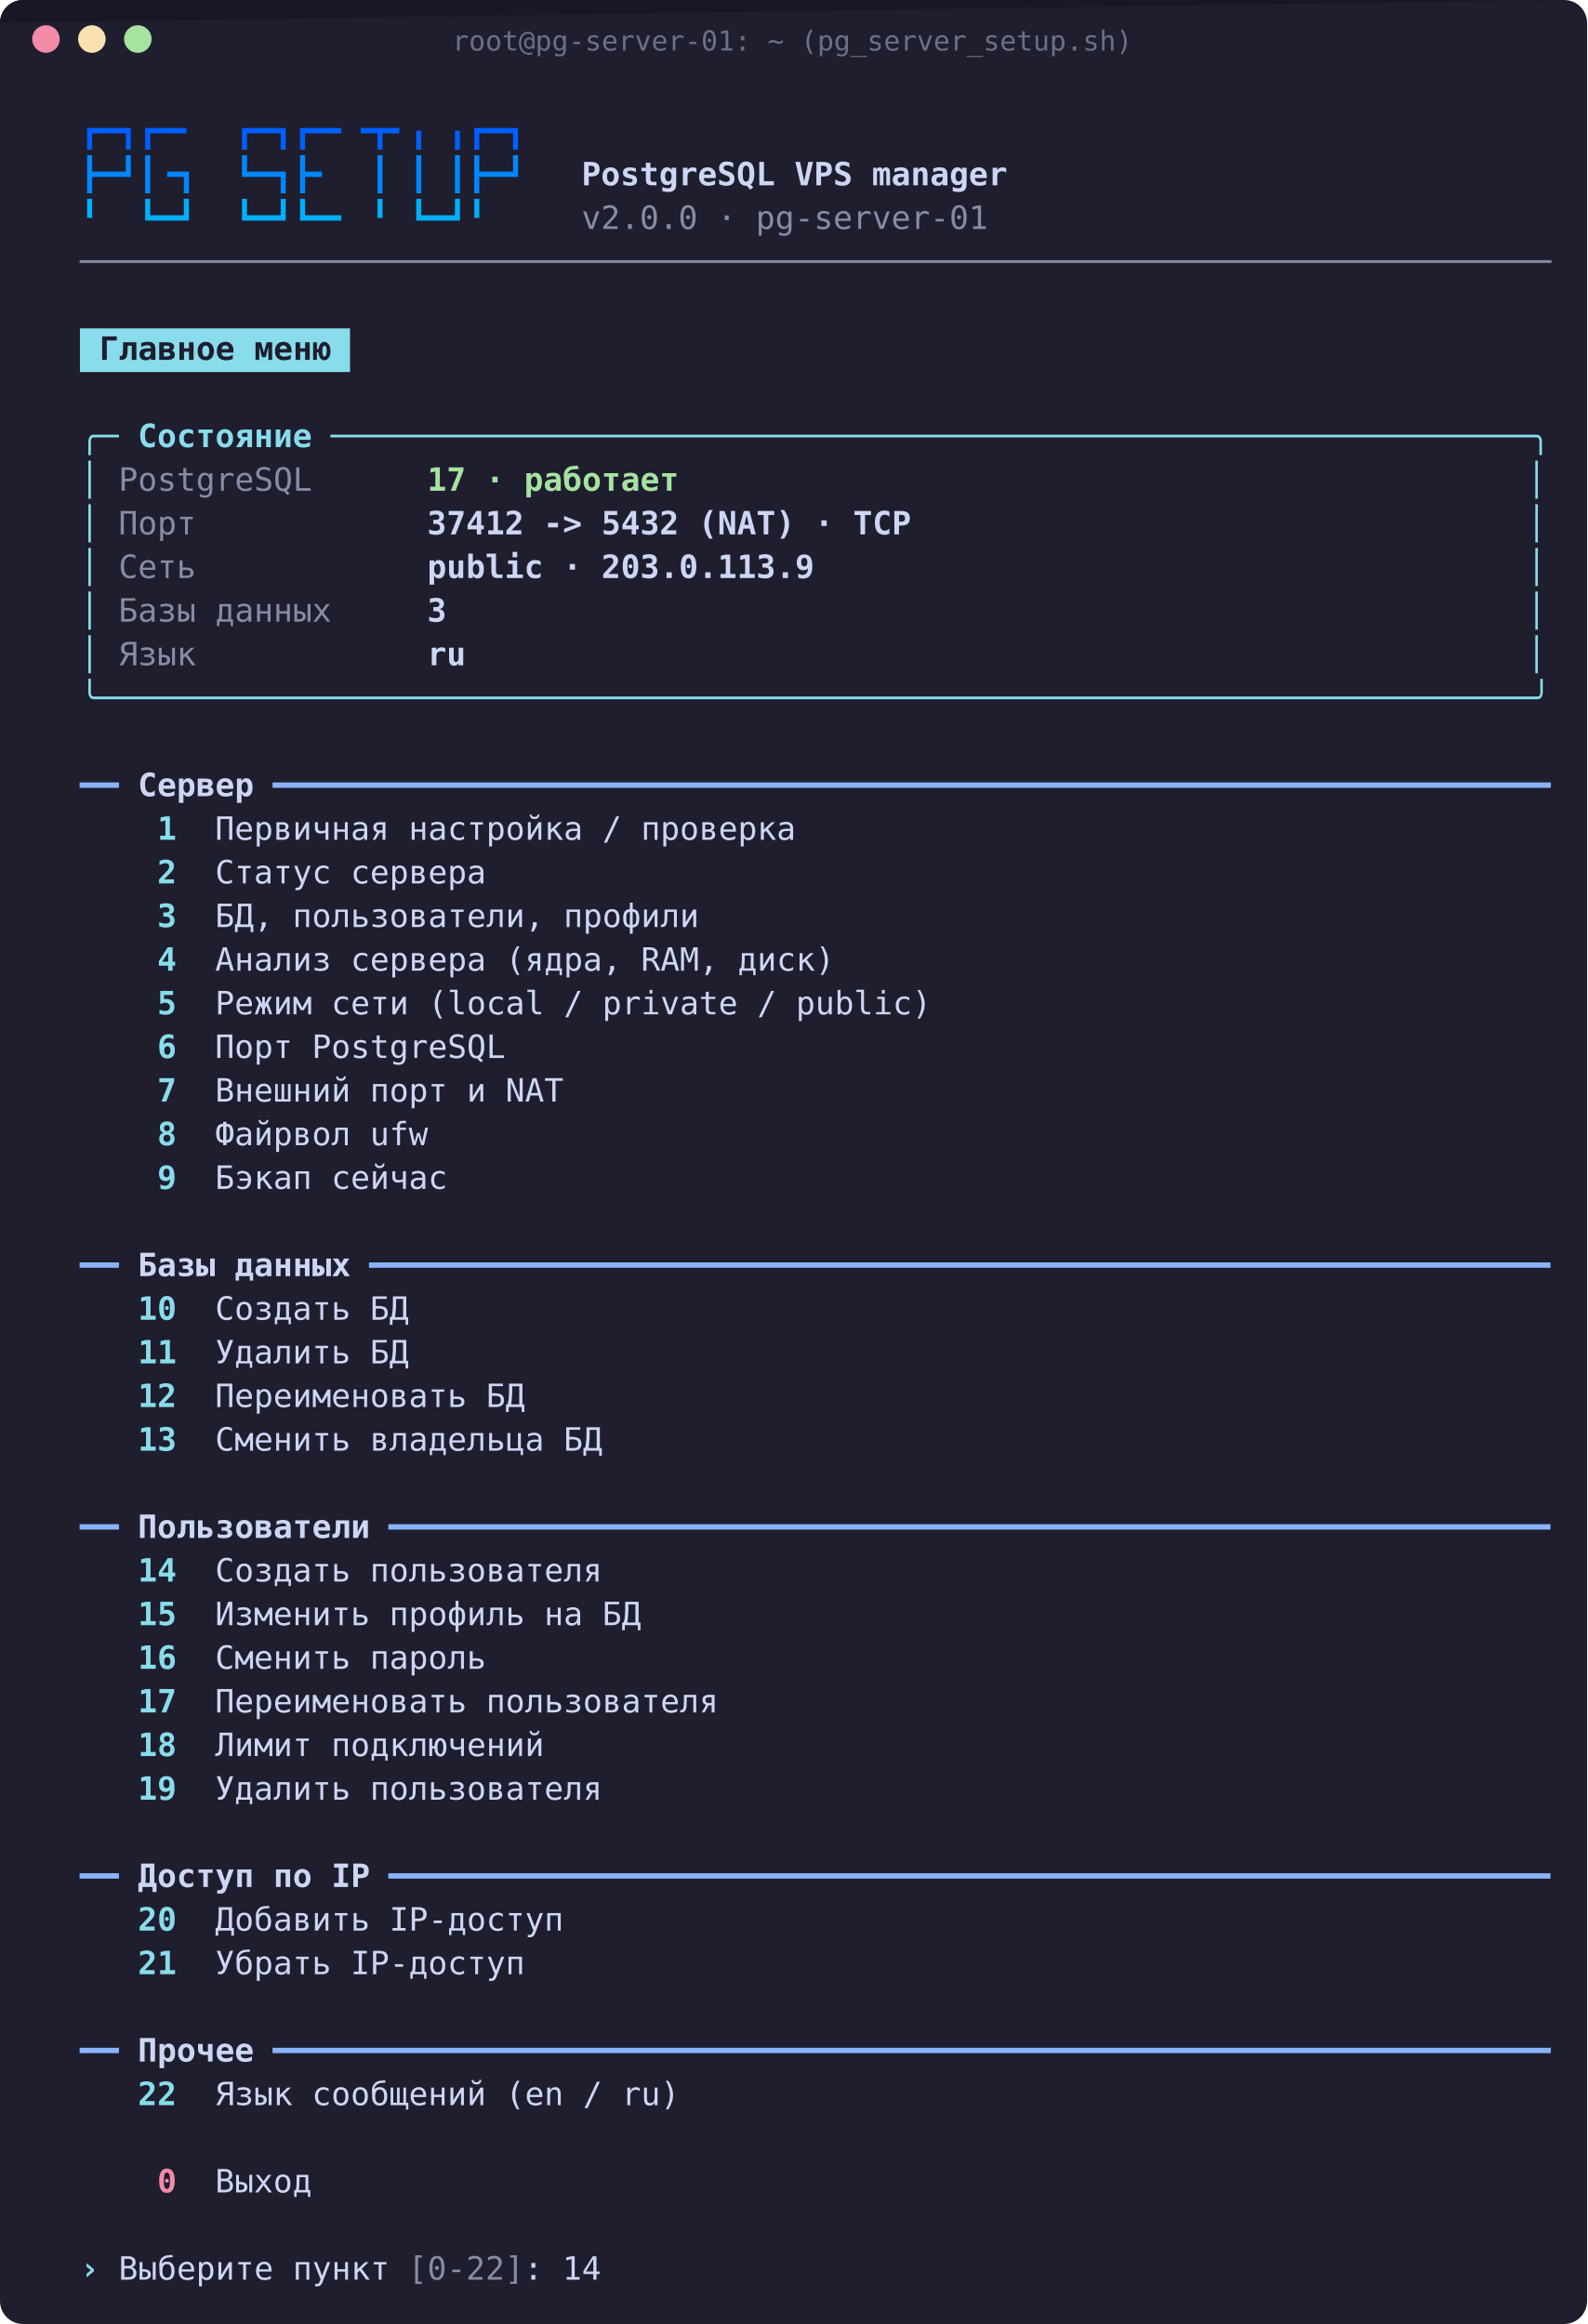
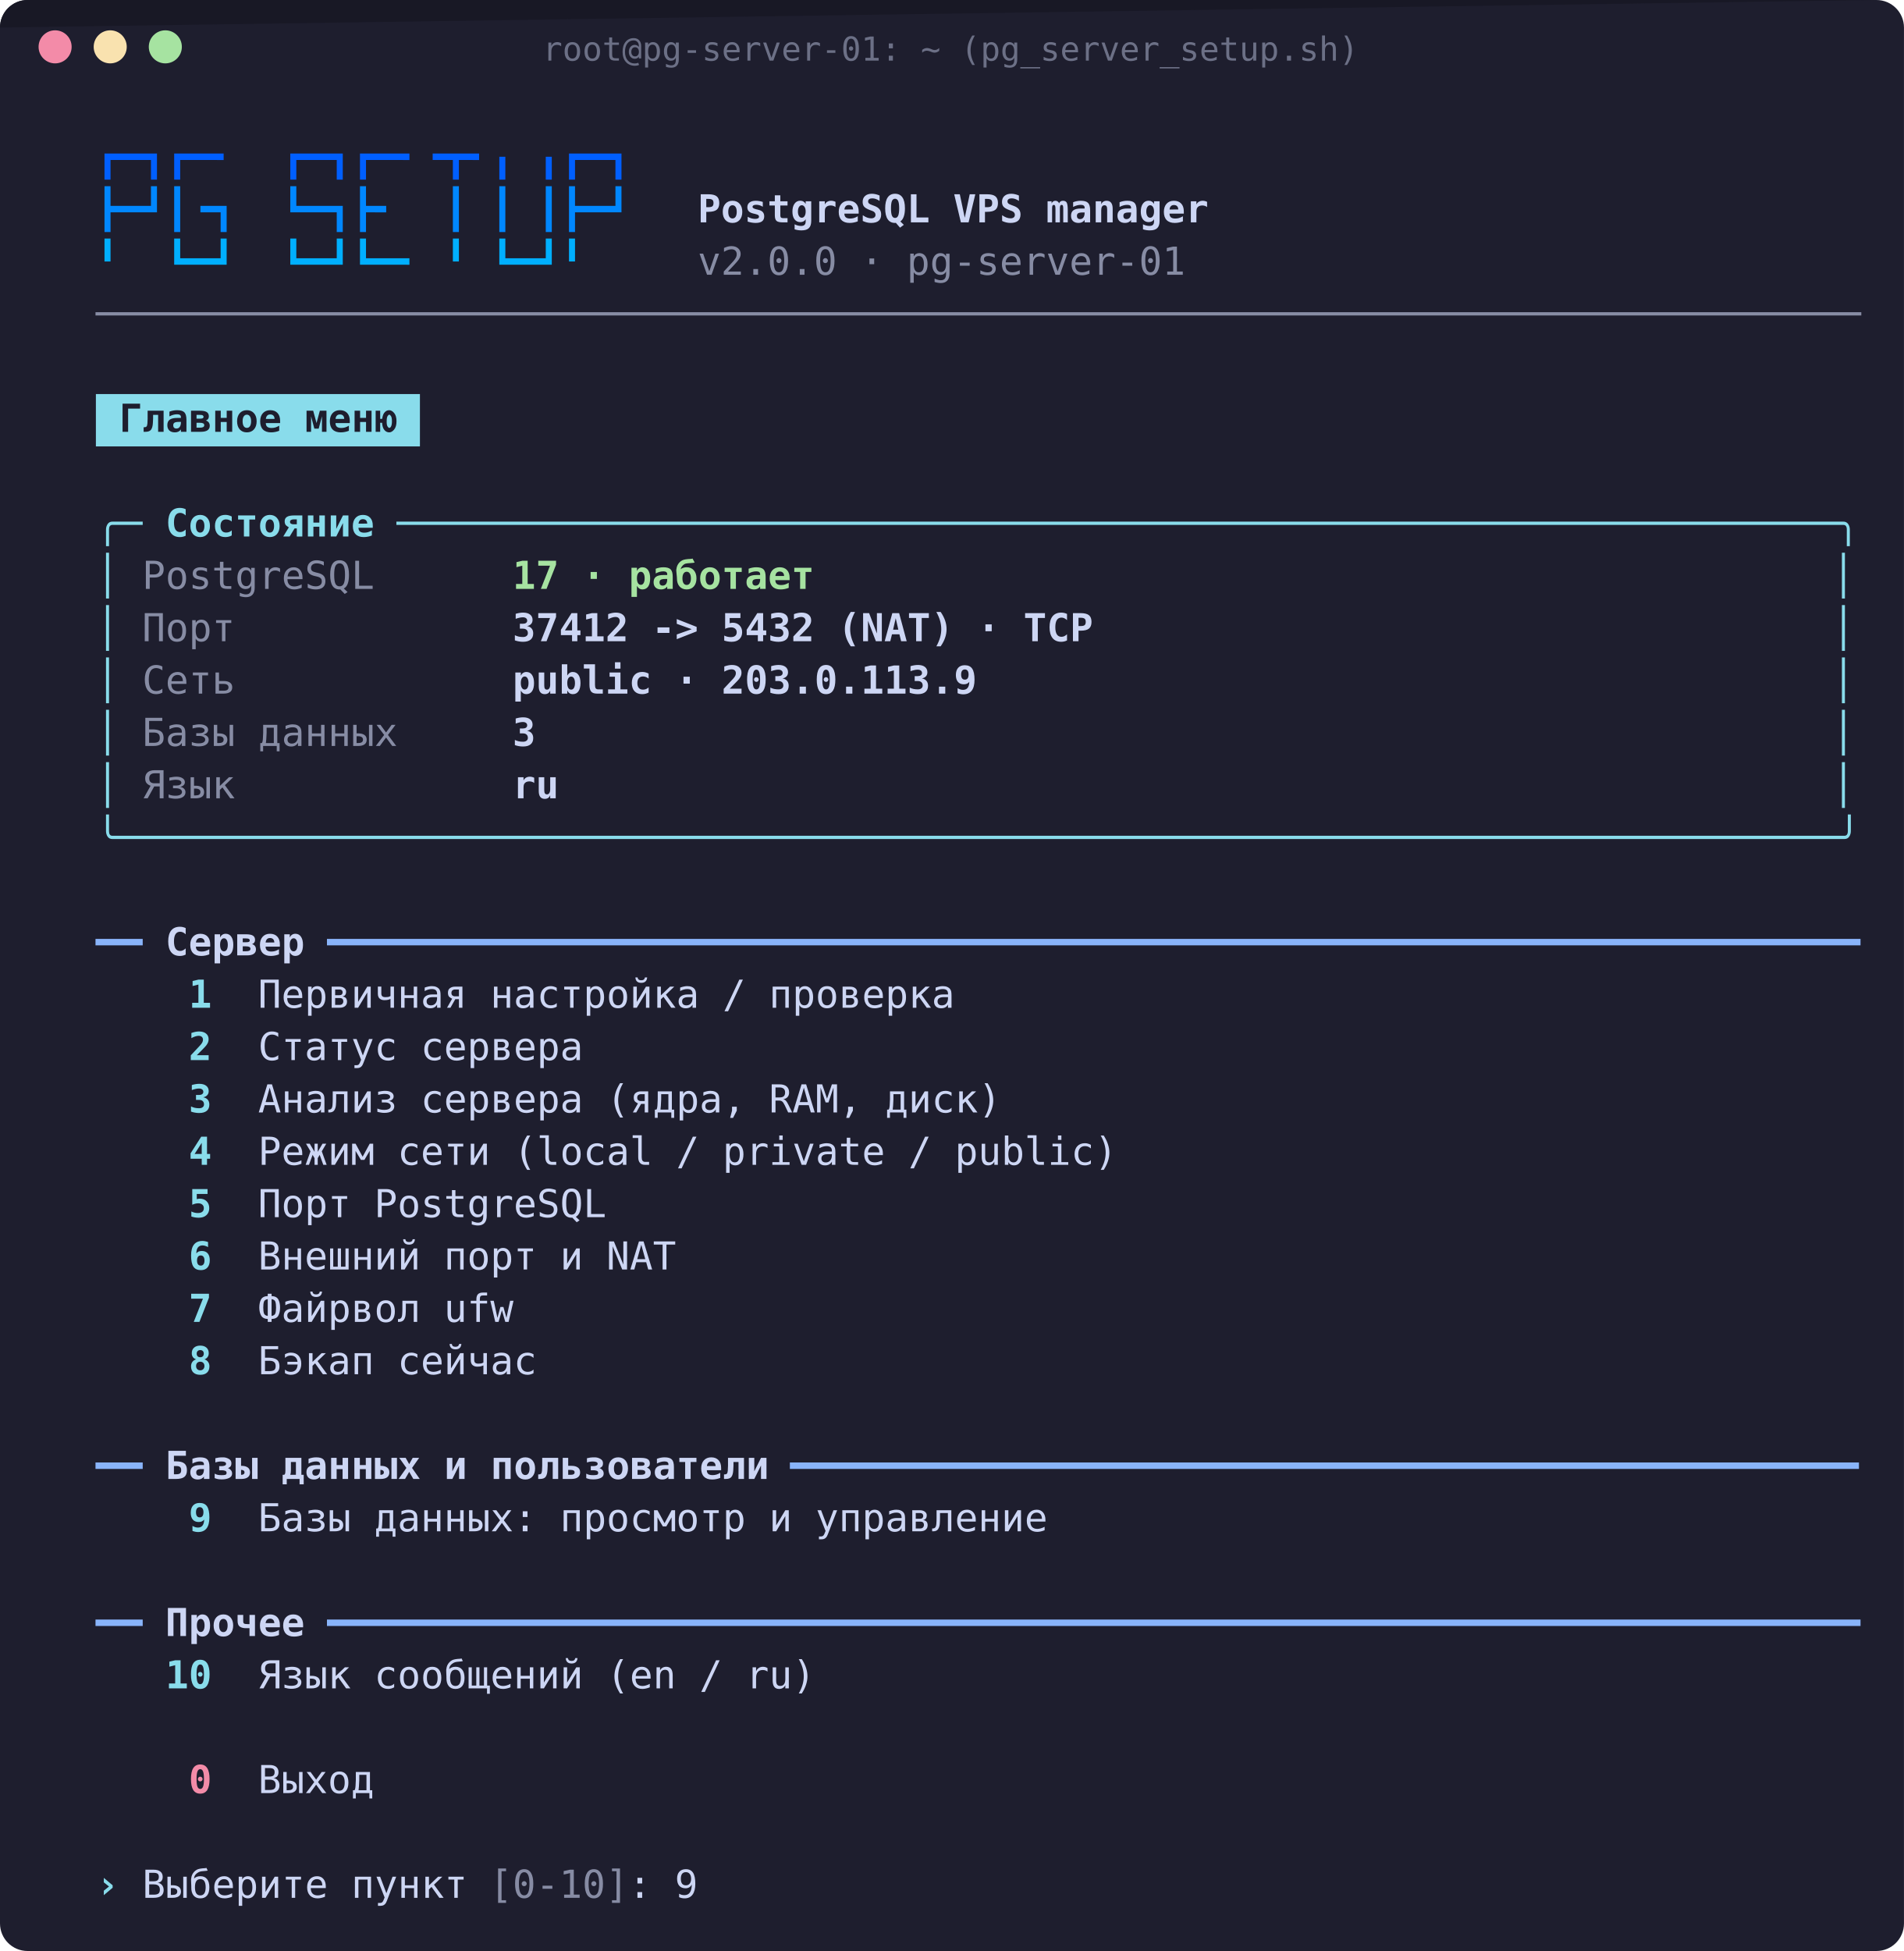
- <svg xmlns="http://www.w3.org/2000/svg" width="691" height="1012" viewBox="0 0 691 1012" role="img" aria-label="root@pg-server-01: ~ (pg_server_setup.sh)">
+ <svg xmlns="http://www.w3.org/2000/svg" width="691" height="708" viewBox="0 0 691 708" role="img" aria-label="root@pg-server-01: ~ (pg_server_setup.sh)">
  <rect width="100%" height="100%" rx="10" fill="#1e1e2e" />
  <path d="M0 10a10 10 0 0 1 10-10h671p10 10v24H0z" fill="#181825" />
  <circle cx="20" cy="17" r="6" fill="#f38ba8" />
  <circle cx="40" cy="17" r="6" fill="#f9e2af" />
  <circle cx="60" cy="17" r="6" fill="#a6e3a1" />
  <text x="345" y="22" fill="#6c7086" font-size="12" text-anchor="middle" font-family="'JetBrains Mono','DejaVu Sans Mono',Menlo,Consolas,monospace">root@pg-server-01: ~ (pg_server_setup.sh)</text>
  <g font-family="'JetBrains Mono','DejaVu Sans Mono',Menlo,Consolas,monospace" font-size="14">
    <text x="34.8" y="61.7" fill="#005fff" font-weight="bold" textLength="193.2" lengthAdjust="spacingAndGlyphs" xml:space="preserve">┏━┓┏━╸  ┏━┓┏━╸╺┳╸╻ ╻┏━┓</text>
    <text x="34.8" y="80.7" fill="#0087ff" font-weight="bold" textLength="193.2" lengthAdjust="spacingAndGlyphs" xml:space="preserve">┣━┛┃╺┓  ┗━┓┣╸  ┃ ┃ ┃┣━┛</text>
    <text x="253.2" y="80.7" fill="#cdd6f4" font-weight="bold" textLength="184.8" lengthAdjust="spacingAndGlyphs" xml:space="preserve">PostgreSQL VPS manager</text>
    <text x="34.8" y="99.7" fill="#00afff" font-weight="bold" textLength="193.2" lengthAdjust="spacingAndGlyphs" xml:space="preserve">╹  ┗━┛  ┗━┛┗━╸ ╹ ┗━┛╹  </text>
    <text x="253.2" y="99.7" fill="#cdd6f4" opacity="0.6" textLength="176.4" lengthAdjust="spacingAndGlyphs" xml:space="preserve">v2.0.0 · pg-server-01</text>
    <text x="34.8" y="118.7" fill="#cdd6f4" opacity="0.6" textLength="638.4" lengthAdjust="spacingAndGlyphs" xml:space="preserve">────────────────────────────────────────────────────────────────────────────</text>
    <rect x="34.8" y="143.0" width="117.6" height="19.0" fill="#89dceb" />
    <text x="34.8" y="156.7" fill="#1e1e2e" font-weight="bold" textLength="117.6" lengthAdjust="spacingAndGlyphs" xml:space="preserve"> Главное меню </text>
    <text x="34.8" y="194.7" fill="#89dceb" font-weight="bold" textLength="16.8" lengthAdjust="spacingAndGlyphs" xml:space="preserve">╭─</text>
    <text x="60.0" y="194.7" fill="#89dceb" font-weight="bold" textLength="75.6" lengthAdjust="spacingAndGlyphs" xml:space="preserve">Состояние</text>
    <text x="144.0" y="194.7" fill="#89dceb" font-weight="bold" textLength="529.2" lengthAdjust="spacingAndGlyphs" xml:space="preserve">──────────────────────────────────────────────────────────────╮</text>
    <text x="34.8" y="213.7" fill="#89dceb" font-weight="bold" textLength="8.4" lengthAdjust="spacingAndGlyphs" xml:space="preserve">│</text>
    <text x="51.6" y="213.7" fill="#cdd6f4" opacity="0.6" textLength="84.0" lengthAdjust="spacingAndGlyphs" xml:space="preserve">PostgreSQL</text>
    <text x="186.0" y="213.7" fill="#a6e3a1" font-weight="bold" textLength="109.2" lengthAdjust="spacingAndGlyphs" xml:space="preserve">17 · работает</text>
    <text x="664.8" y="213.7" fill="#89dceb" font-weight="bold" textLength="8.4" lengthAdjust="spacingAndGlyphs" xml:space="preserve">│</text>
    <text x="34.8" y="232.7" fill="#89dceb" font-weight="bold" textLength="8.4" lengthAdjust="spacingAndGlyphs" xml:space="preserve">│</text>
    <text x="51.6" y="232.7" fill="#cdd6f4" opacity="0.6" textLength="33.6" lengthAdjust="spacingAndGlyphs" xml:space="preserve">Порт</text>
    <text x="186.0" y="232.7" fill="#cdd6f4" font-weight="bold" textLength="210.0" lengthAdjust="spacingAndGlyphs" xml:space="preserve">37412 -&gt; 5432 (NAT) · TCP</text>
    <text x="664.8" y="232.7" fill="#89dceb" font-weight="bold" textLength="8.4" lengthAdjust="spacingAndGlyphs" xml:space="preserve">│</text>
    <text x="34.8" y="251.7" fill="#89dceb" font-weight="bold" textLength="8.4" lengthAdjust="spacingAndGlyphs" xml:space="preserve">│</text>
    <text x="51.6" y="251.7" fill="#cdd6f4" opacity="0.6" textLength="33.6" lengthAdjust="spacingAndGlyphs" xml:space="preserve">Сеть</text>
    <text x="186.0" y="251.7" fill="#cdd6f4" font-weight="bold" textLength="168.0" lengthAdjust="spacingAndGlyphs" xml:space="preserve">public · 203.0.113.9</text>
    <text x="664.8" y="251.7" fill="#89dceb" font-weight="bold" textLength="8.4" lengthAdjust="spacingAndGlyphs" xml:space="preserve">│</text>
    <text x="34.8" y="270.7" fill="#89dceb" font-weight="bold" textLength="8.4" lengthAdjust="spacingAndGlyphs" xml:space="preserve">│</text>
    <text x="51.6" y="270.7" fill="#cdd6f4" opacity="0.6" textLength="92.4" lengthAdjust="spacingAndGlyphs" xml:space="preserve">Базы данных</text>
    <text x="186.0" y="270.7" fill="#cdd6f4" font-weight="bold" textLength="8.4" lengthAdjust="spacingAndGlyphs" xml:space="preserve">3</text>
    <text x="664.8" y="270.7" fill="#89dceb" font-weight="bold" textLength="8.4" lengthAdjust="spacingAndGlyphs" xml:space="preserve">│</text>
    <text x="34.8" y="289.7" fill="#89dceb" font-weight="bold" textLength="8.4" lengthAdjust="spacingAndGlyphs" xml:space="preserve">│</text>
    <text x="51.6" y="289.7" fill="#cdd6f4" opacity="0.6" textLength="33.6" lengthAdjust="spacingAndGlyphs" xml:space="preserve">Язык</text>
    <text x="186.0" y="289.7" fill="#cdd6f4" font-weight="bold" textLength="16.8" lengthAdjust="spacingAndGlyphs" xml:space="preserve">ru</text>
    <text x="664.8" y="289.7" fill="#89dceb" font-weight="bold" textLength="8.4" lengthAdjust="spacingAndGlyphs" xml:space="preserve">│</text>
    <text x="34.8" y="308.7" fill="#89dceb" font-weight="bold" textLength="638.4" lengthAdjust="spacingAndGlyphs" xml:space="preserve">╰──────────────────────────────────────────────────────────────────────────╯</text>
    <text x="34.8" y="346.7" fill="#89b4fa" font-weight="bold" textLength="16.8" lengthAdjust="spacingAndGlyphs" xml:space="preserve">━━</text>
    <text x="60.0" y="346.7" fill="#cdd6f4" font-weight="bold" textLength="50.4" lengthAdjust="spacingAndGlyphs" xml:space="preserve">Сервер</text>
    <text x="118.8" y="346.7" fill="#89b4fa" font-weight="bold" textLength="554.4" lengthAdjust="spacingAndGlyphs" xml:space="preserve">━━━━━━━━━━━━━━━━━━━━━━━━━━━━━━━━━━━━━━━━━━━━━━━━━━━━━━━━━━━━━━━━━━</text>
    <text x="51.6" y="365.7" fill="#89dceb" font-weight="bold" textLength="25.2" lengthAdjust="spacingAndGlyphs" xml:space="preserve">  1</text>
    <text x="76.8" y="365.7" fill="#cdd6f4" textLength="268.8" lengthAdjust="spacingAndGlyphs" xml:space="preserve">  Первичная настройка / проверка</text>
    <text x="51.6" y="384.7" fill="#89dceb" font-weight="bold" textLength="25.2" lengthAdjust="spacingAndGlyphs" xml:space="preserve">  2</text>
    <text x="76.8" y="384.7" fill="#cdd6f4" textLength="134.4" lengthAdjust="spacingAndGlyphs" xml:space="preserve">  Статус сервера</text>
    <text x="51.6" y="403.7" fill="#89dceb" font-weight="bold" textLength="25.2" lengthAdjust="spacingAndGlyphs" xml:space="preserve">  3</text>
-     <text x="76.8" y="403.7" fill="#cdd6f4" textLength="226.8" lengthAdjust="spacingAndGlyphs" xml:space="preserve">  БД, пользователи, профили</text>
+     <text x="76.8" y="403.7" fill="#cdd6f4" textLength="285.6" lengthAdjust="spacingAndGlyphs" xml:space="preserve">  Анализ сервера (ядра, RAM, диск)</text>
    <text x="51.6" y="422.7" fill="#89dceb" font-weight="bold" textLength="25.2" lengthAdjust="spacingAndGlyphs" xml:space="preserve">  4</text>
-     <text x="76.8" y="422.7" fill="#cdd6f4" textLength="285.6" lengthAdjust="spacingAndGlyphs" xml:space="preserve">  Анализ сервера (ядра, RAM, диск)</text>
+     <text x="76.8" y="422.7" fill="#cdd6f4" textLength="327.6" lengthAdjust="spacingAndGlyphs" xml:space="preserve">  Режим сети (local / private / public)</text>
    <text x="51.6" y="441.7" fill="#89dceb" font-weight="bold" textLength="25.2" lengthAdjust="spacingAndGlyphs" xml:space="preserve">  5</text>
-     <text x="76.8" y="441.7" fill="#cdd6f4" textLength="327.6" lengthAdjust="spacingAndGlyphs" xml:space="preserve">  Режим сети (local / private / public)</text>
+     <text x="76.8" y="441.7" fill="#cdd6f4" textLength="142.8" lengthAdjust="spacingAndGlyphs" xml:space="preserve">  Порт PostgreSQL</text>
    <text x="51.6" y="460.7" fill="#89dceb" font-weight="bold" textLength="25.2" lengthAdjust="spacingAndGlyphs" xml:space="preserve">  6</text>
-     <text x="76.8" y="460.7" fill="#cdd6f4" textLength="142.8" lengthAdjust="spacingAndGlyphs" xml:space="preserve">  Порт PostgreSQL</text>
+     <text x="76.8" y="460.7" fill="#cdd6f4" textLength="168.0" lengthAdjust="spacingAndGlyphs" xml:space="preserve">  Внешний порт и NAT</text>
    <text x="51.6" y="479.7" fill="#89dceb" font-weight="bold" textLength="25.2" lengthAdjust="spacingAndGlyphs" xml:space="preserve">  7</text>
-     <text x="76.8" y="479.7" fill="#cdd6f4" textLength="168.0" lengthAdjust="spacingAndGlyphs" xml:space="preserve">  Внешний порт и NAT</text>
+     <text x="76.8" y="479.7" fill="#cdd6f4" textLength="109.2" lengthAdjust="spacingAndGlyphs" xml:space="preserve">  Файрвол ufw</text>
    <text x="51.6" y="498.7" fill="#89dceb" font-weight="bold" textLength="25.2" lengthAdjust="spacingAndGlyphs" xml:space="preserve">  8</text>
-     <text x="76.8" y="498.7" fill="#cdd6f4" textLength="109.2" lengthAdjust="spacingAndGlyphs" xml:space="preserve">  Файрвол ufw</text>
-     <text x="51.6" y="517.7" fill="#89dceb" font-weight="bold" textLength="25.2" lengthAdjust="spacingAndGlyphs" xml:space="preserve">  9</text>
-     <text x="76.8" y="517.7" fill="#cdd6f4" textLength="117.6" lengthAdjust="spacingAndGlyphs" xml:space="preserve">  Бэкап сейчас</text>
-     <text x="34.8" y="555.7" fill="#89b4fa" font-weight="bold" textLength="16.8" lengthAdjust="spacingAndGlyphs" xml:space="preserve">━━</text>
-     <text x="60.0" y="555.7" fill="#cdd6f4" font-weight="bold" textLength="92.4" lengthAdjust="spacingAndGlyphs" xml:space="preserve">Базы данных</text>
-     <text x="160.8" y="555.7" fill="#89b4fa" font-weight="bold" textLength="512.4" lengthAdjust="spacingAndGlyphs" xml:space="preserve">━━━━━━━━━━━━━━━━━━━━━━━━━━━━━━━━━━━━━━━━━━━━━━━━━━━━━━━━━━━━━</text>
-     <text x="51.6" y="574.7" fill="#89dceb" font-weight="bold" textLength="25.2" lengthAdjust="spacingAndGlyphs" xml:space="preserve"> 10</text>
-     <text x="76.8" y="574.7" fill="#cdd6f4" textLength="100.8" lengthAdjust="spacingAndGlyphs" xml:space="preserve">  Создать БД</text>
-     <text x="51.6" y="593.7" fill="#89dceb" font-weight="bold" textLength="25.2" lengthAdjust="spacingAndGlyphs" xml:space="preserve"> 11</text>
-     <text x="76.8" y="593.7" fill="#cdd6f4" textLength="100.8" lengthAdjust="spacingAndGlyphs" xml:space="preserve">  Удалить БД</text>
-     <text x="51.6" y="612.7" fill="#89dceb" font-weight="bold" textLength="25.2" lengthAdjust="spacingAndGlyphs" xml:space="preserve"> 12</text>
-     <text x="76.8" y="612.7" fill="#cdd6f4" textLength="151.2" lengthAdjust="spacingAndGlyphs" xml:space="preserve">  Переименовать БД</text>
-     <text x="51.6" y="631.7" fill="#89dceb" font-weight="bold" textLength="25.2" lengthAdjust="spacingAndGlyphs" xml:space="preserve"> 13</text>
-     <text x="76.8" y="631.7" fill="#cdd6f4" textLength="184.8" lengthAdjust="spacingAndGlyphs" xml:space="preserve">  Сменить владельца БД</text>
-     <text x="34.8" y="669.7" fill="#89b4fa" font-weight="bold" textLength="16.8" lengthAdjust="spacingAndGlyphs" xml:space="preserve">━━</text>
-     <text x="60.0" y="669.7" fill="#cdd6f4" font-weight="bold" textLength="100.8" lengthAdjust="spacingAndGlyphs" xml:space="preserve">Пользователи</text>
-     <text x="169.2" y="669.7" fill="#89b4fa" font-weight="bold" textLength="504.0" lengthAdjust="spacingAndGlyphs" xml:space="preserve">━━━━━━━━━━━━━━━━━━━━━━━━━━━━━━━━━━━━━━━━━━━━━━━━━━━━━━━━━━━━</text>
-     <text x="51.6" y="688.7" fill="#89dceb" font-weight="bold" textLength="25.2" lengthAdjust="spacingAndGlyphs" xml:space="preserve"> 14</text>
-     <text x="76.8" y="688.7" fill="#cdd6f4" textLength="184.8" lengthAdjust="spacingAndGlyphs" xml:space="preserve">  Создать пользователя</text>
-     <text x="51.6" y="707.7" fill="#89dceb" font-weight="bold" textLength="25.2" lengthAdjust="spacingAndGlyphs" xml:space="preserve"> 15</text>
-     <text x="76.8" y="707.7" fill="#cdd6f4" textLength="201.6" lengthAdjust="spacingAndGlyphs" xml:space="preserve">  Изменить профиль на БД</text>
-     <text x="51.6" y="726.7" fill="#89dceb" font-weight="bold" textLength="25.2" lengthAdjust="spacingAndGlyphs" xml:space="preserve"> 16</text>
-     <text x="76.8" y="726.7" fill="#cdd6f4" textLength="134.4" lengthAdjust="spacingAndGlyphs" xml:space="preserve">  Сменить пароль</text>
-     <text x="51.6" y="745.7" fill="#89dceb" font-weight="bold" textLength="25.2" lengthAdjust="spacingAndGlyphs" xml:space="preserve"> 17</text>
-     <text x="76.8" y="745.7" fill="#cdd6f4" textLength="235.2" lengthAdjust="spacingAndGlyphs" xml:space="preserve">  Переименовать пользователя</text>
-     <text x="51.6" y="764.7" fill="#89dceb" font-weight="bold" textLength="25.2" lengthAdjust="spacingAndGlyphs" xml:space="preserve"> 18</text>
-     <text x="76.8" y="764.7" fill="#cdd6f4" textLength="159.6" lengthAdjust="spacingAndGlyphs" xml:space="preserve">  Лимит подключений</text>
-     <text x="51.6" y="783.7" fill="#89dceb" font-weight="bold" textLength="25.2" lengthAdjust="spacingAndGlyphs" xml:space="preserve"> 19</text>
-     <text x="76.8" y="783.7" fill="#cdd6f4" textLength="184.8" lengthAdjust="spacingAndGlyphs" xml:space="preserve">  Удалить пользователя</text>
-     <text x="34.8" y="821.7" fill="#89b4fa" font-weight="bold" textLength="16.8" lengthAdjust="spacingAndGlyphs" xml:space="preserve">━━</text>
-     <text x="60.0" y="821.7" fill="#cdd6f4" font-weight="bold" textLength="100.8" lengthAdjust="spacingAndGlyphs" xml:space="preserve">Доступ по IP</text>
-     <text x="169.2" y="821.7" fill="#89b4fa" font-weight="bold" textLength="504.0" lengthAdjust="spacingAndGlyphs" xml:space="preserve">━━━━━━━━━━━━━━━━━━━━━━━━━━━━━━━━━━━━━━━━━━━━━━━━━━━━━━━━━━━━</text>
-     <text x="51.6" y="840.7" fill="#89dceb" font-weight="bold" textLength="25.2" lengthAdjust="spacingAndGlyphs" xml:space="preserve"> 20</text>
-     <text x="76.8" y="840.7" fill="#cdd6f4" textLength="168.0" lengthAdjust="spacingAndGlyphs" xml:space="preserve">  Добавить IP-доступ</text>
-     <text x="51.6" y="859.7" fill="#89dceb" font-weight="bold" textLength="25.2" lengthAdjust="spacingAndGlyphs" xml:space="preserve"> 21</text>
-     <text x="76.8" y="859.7" fill="#cdd6f4" textLength="151.2" lengthAdjust="spacingAndGlyphs" xml:space="preserve">  Убрать IP-доступ</text>
-     <text x="34.8" y="897.7" fill="#89b4fa" font-weight="bold" textLength="16.8" lengthAdjust="spacingAndGlyphs" xml:space="preserve">━━</text>
-     <text x="60.0" y="897.7" fill="#cdd6f4" font-weight="bold" textLength="50.4" lengthAdjust="spacingAndGlyphs" xml:space="preserve">Прочее</text>
-     <text x="118.8" y="897.7" fill="#89b4fa" font-weight="bold" textLength="554.4" lengthAdjust="spacingAndGlyphs" xml:space="preserve">━━━━━━━━━━━━━━━━━━━━━━━━━━━━━━━━━━━━━━━━━━━━━━━━━━━━━━━━━━━━━━━━━━</text>
-     <text x="51.6" y="916.7" fill="#89dceb" font-weight="bold" textLength="25.2" lengthAdjust="spacingAndGlyphs" xml:space="preserve"> 22</text>
-     <text x="76.8" y="916.7" fill="#cdd6f4" textLength="218.4" lengthAdjust="spacingAndGlyphs" xml:space="preserve">  Язык сообщений (en / ru)</text>
-     <text x="51.6" y="954.7" fill="#f38ba8" font-weight="bold" textLength="25.2" lengthAdjust="spacingAndGlyphs" xml:space="preserve">  0</text>
-     <text x="76.8" y="954.7" fill="#cdd6f4" textLength="58.8" lengthAdjust="spacingAndGlyphs" xml:space="preserve">  Выход</text>
-     <text x="34.8" y="992.7" fill="#89dceb" font-weight="bold" textLength="8.4" lengthAdjust="spacingAndGlyphs" xml:space="preserve">›</text>
-     <text x="43.2" y="992.7" fill="#cdd6f4" textLength="134.4" lengthAdjust="spacingAndGlyphs" xml:space="preserve"> Выберите пункт </text>
-     <text x="177.6" y="992.7" fill="#cdd6f4" opacity="0.6" textLength="50.4" lengthAdjust="spacingAndGlyphs" xml:space="preserve">[0-22]</text>
-     <text x="228.0" y="992.7" fill="#cdd6f4" textLength="33.6" lengthAdjust="spacingAndGlyphs" xml:space="preserve">: 14</text>
+     <text x="76.8" y="498.7" fill="#cdd6f4" textLength="117.6" lengthAdjust="spacingAndGlyphs" xml:space="preserve">  Бэкап сейчас</text>
+     <text x="34.8" y="536.7" fill="#89b4fa" font-weight="bold" textLength="16.8" lengthAdjust="spacingAndGlyphs" xml:space="preserve">━━</text>
+     <text x="60.0" y="536.7" fill="#cdd6f4" font-weight="bold" textLength="218.4" lengthAdjust="spacingAndGlyphs" xml:space="preserve">Базы данных и пользователи</text>
+     <text x="286.8" y="536.7" fill="#89b4fa" font-weight="bold" textLength="386.4" lengthAdjust="spacingAndGlyphs" xml:space="preserve">━━━━━━━━━━━━━━━━━━━━━━━━━━━━━━━━━━━━━━━━━━━━━━</text>
+     <text x="51.6" y="555.7" fill="#89dceb" font-weight="bold" textLength="25.2" lengthAdjust="spacingAndGlyphs" xml:space="preserve">  9</text>
+     <text x="76.8" y="555.7" fill="#cdd6f4" textLength="302.4" lengthAdjust="spacingAndGlyphs" xml:space="preserve">  Базы данных: просмотр и управление</text>
+     <text x="34.8" y="593.7" fill="#89b4fa" font-weight="bold" textLength="16.8" lengthAdjust="spacingAndGlyphs" xml:space="preserve">━━</text>
+     <text x="60.0" y="593.7" fill="#cdd6f4" font-weight="bold" textLength="50.4" lengthAdjust="spacingAndGlyphs" xml:space="preserve">Прочее</text>
+     <text x="118.8" y="593.7" fill="#89b4fa" font-weight="bold" textLength="554.4" lengthAdjust="spacingAndGlyphs" xml:space="preserve">━━━━━━━━━━━━━━━━━━━━━━━━━━━━━━━━━━━━━━━━━━━━━━━━━━━━━━━━━━━━━━━━━━</text>
+     <text x="51.6" y="612.7" fill="#89dceb" font-weight="bold" textLength="25.2" lengthAdjust="spacingAndGlyphs" xml:space="preserve"> 10</text>
+     <text x="76.8" y="612.7" fill="#cdd6f4" textLength="218.4" lengthAdjust="spacingAndGlyphs" xml:space="preserve">  Язык сообщений (en / ru)</text>
+     <text x="51.6" y="650.7" fill="#f38ba8" font-weight="bold" textLength="25.2" lengthAdjust="spacingAndGlyphs" xml:space="preserve">  0</text>
+     <text x="76.8" y="650.7" fill="#cdd6f4" textLength="58.8" lengthAdjust="spacingAndGlyphs" xml:space="preserve">  Выход</text>
+     <text x="34.8" y="688.7" fill="#89dceb" font-weight="bold" textLength="8.4" lengthAdjust="spacingAndGlyphs" xml:space="preserve">›</text>
+     <text x="43.2" y="688.7" fill="#cdd6f4" textLength="134.4" lengthAdjust="spacingAndGlyphs" xml:space="preserve"> Выберите пункт </text>
+     <text x="177.6" y="688.7" fill="#cdd6f4" opacity="0.6" textLength="50.4" lengthAdjust="spacingAndGlyphs" xml:space="preserve">[0-10]</text>
+     <text x="228.0" y="688.7" fill="#cdd6f4" textLength="25.2" lengthAdjust="spacingAndGlyphs" xml:space="preserve">: 9</text>
  </g>
</svg>
